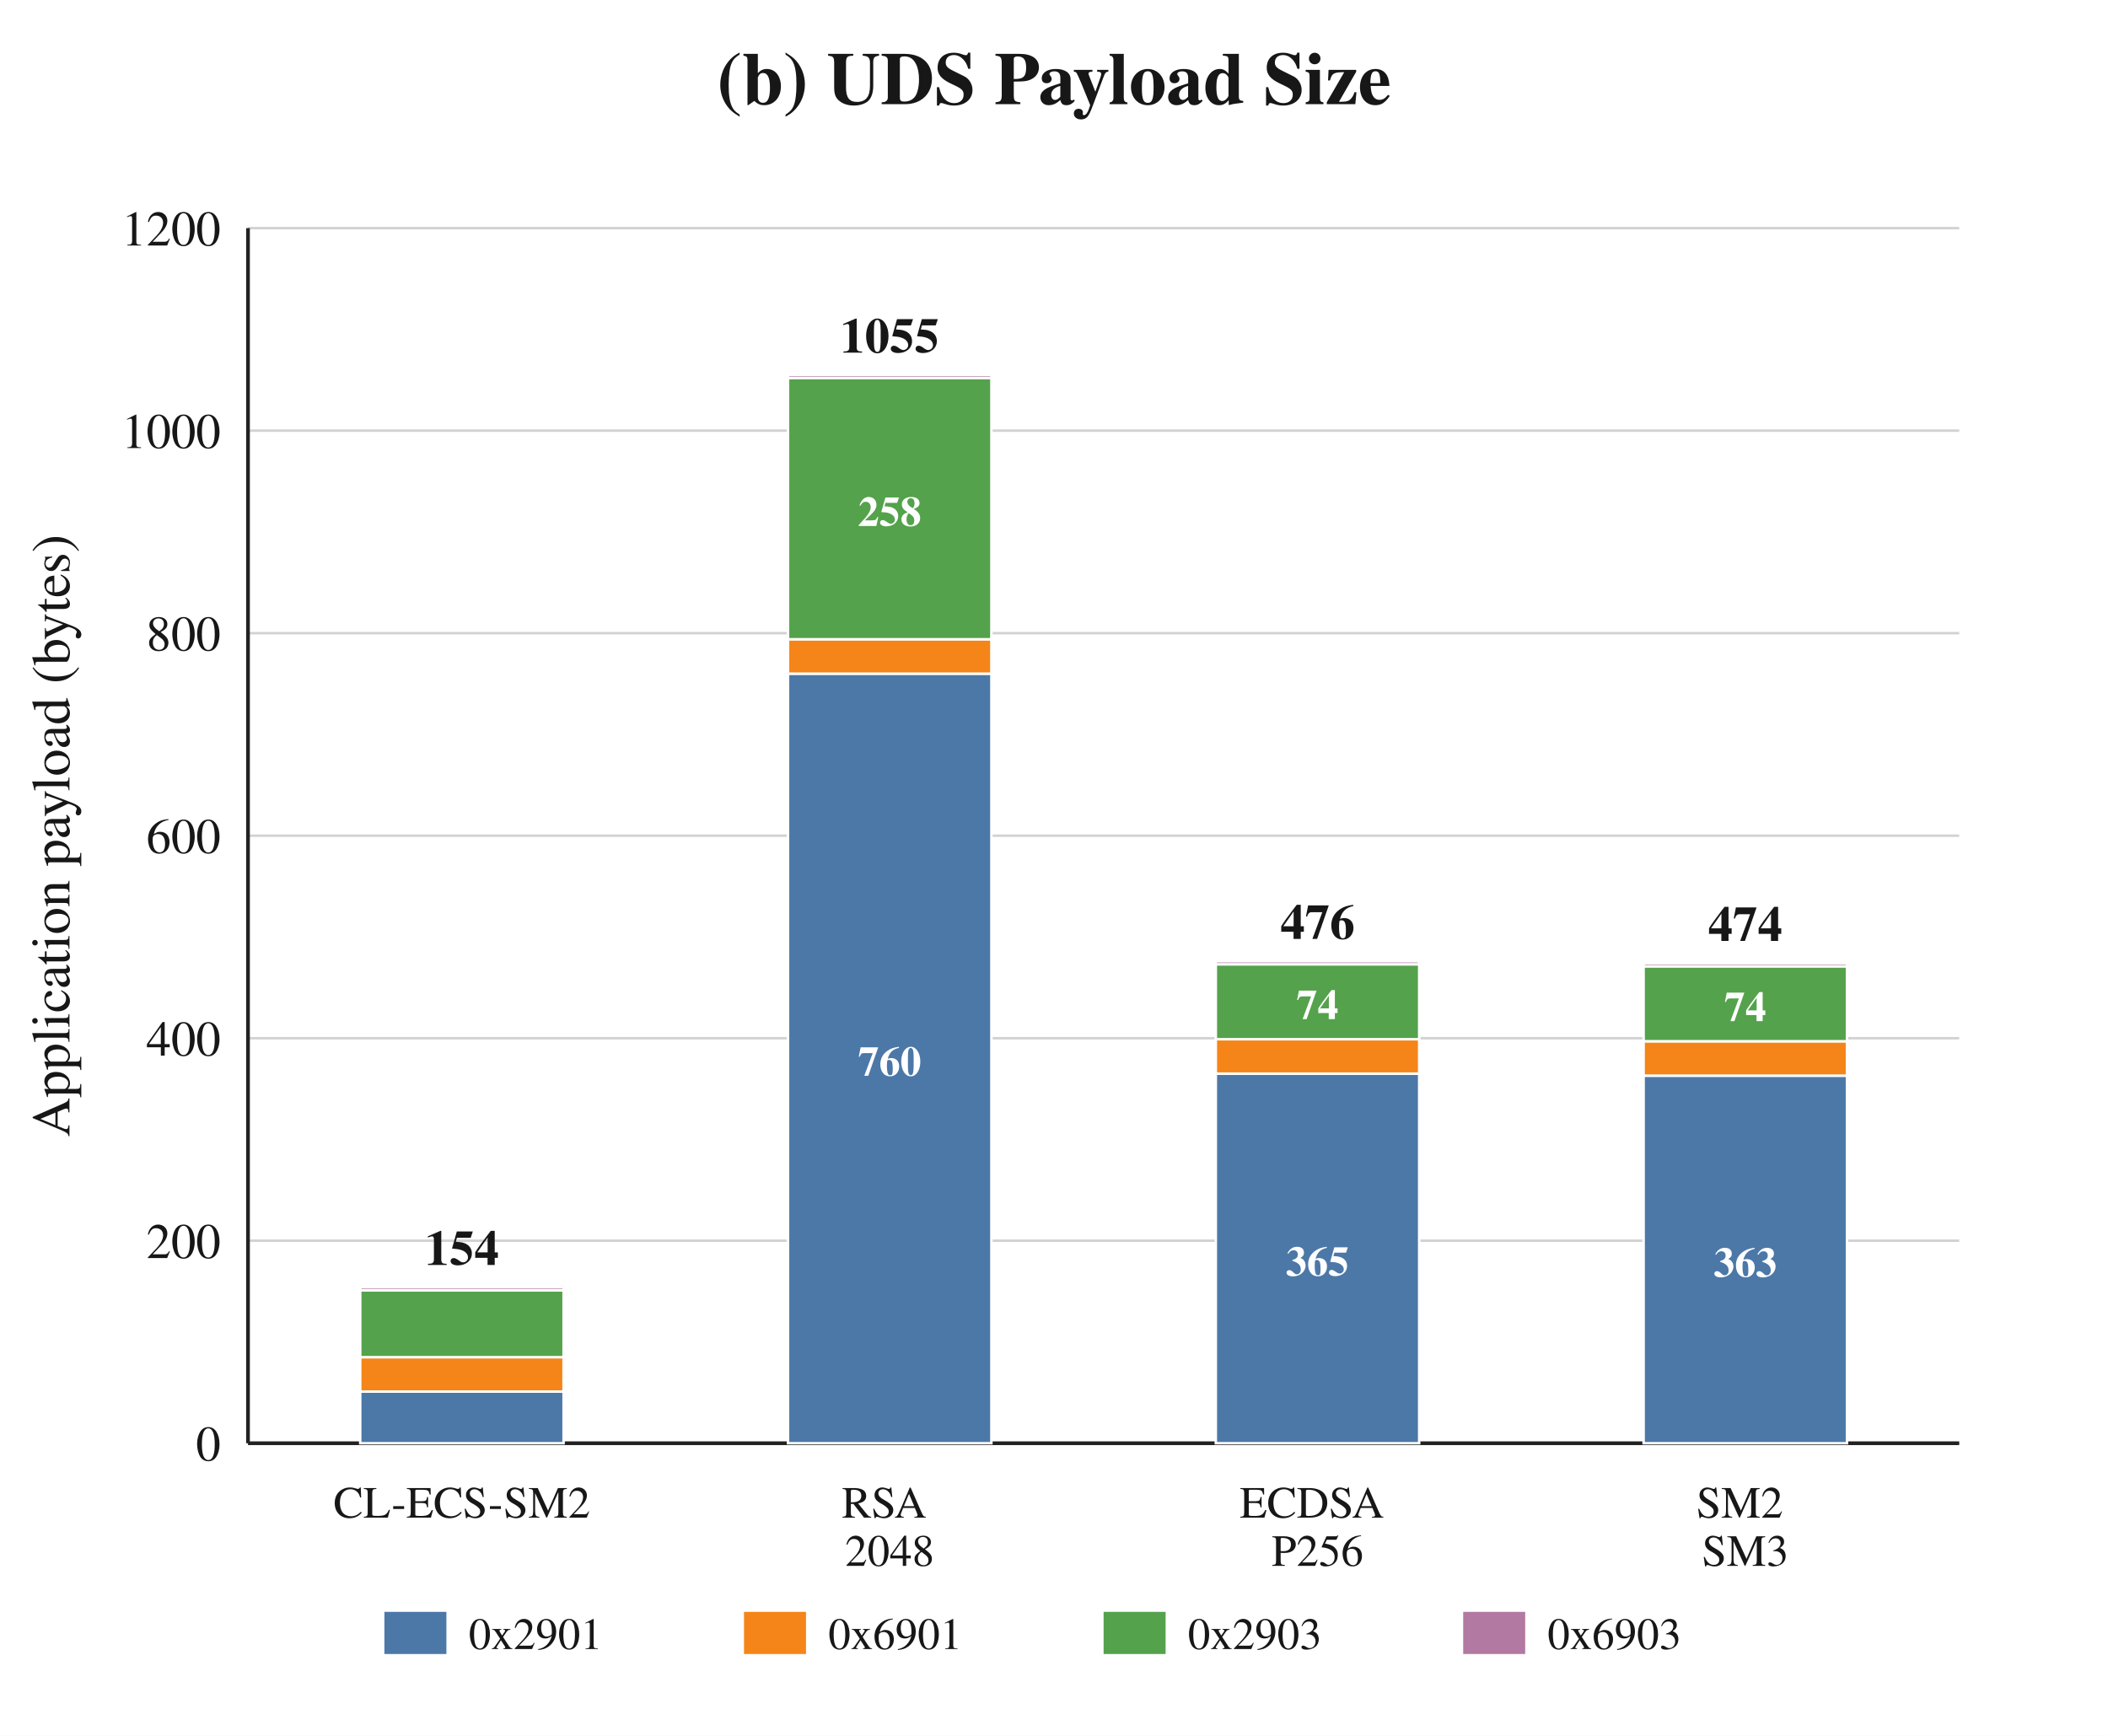
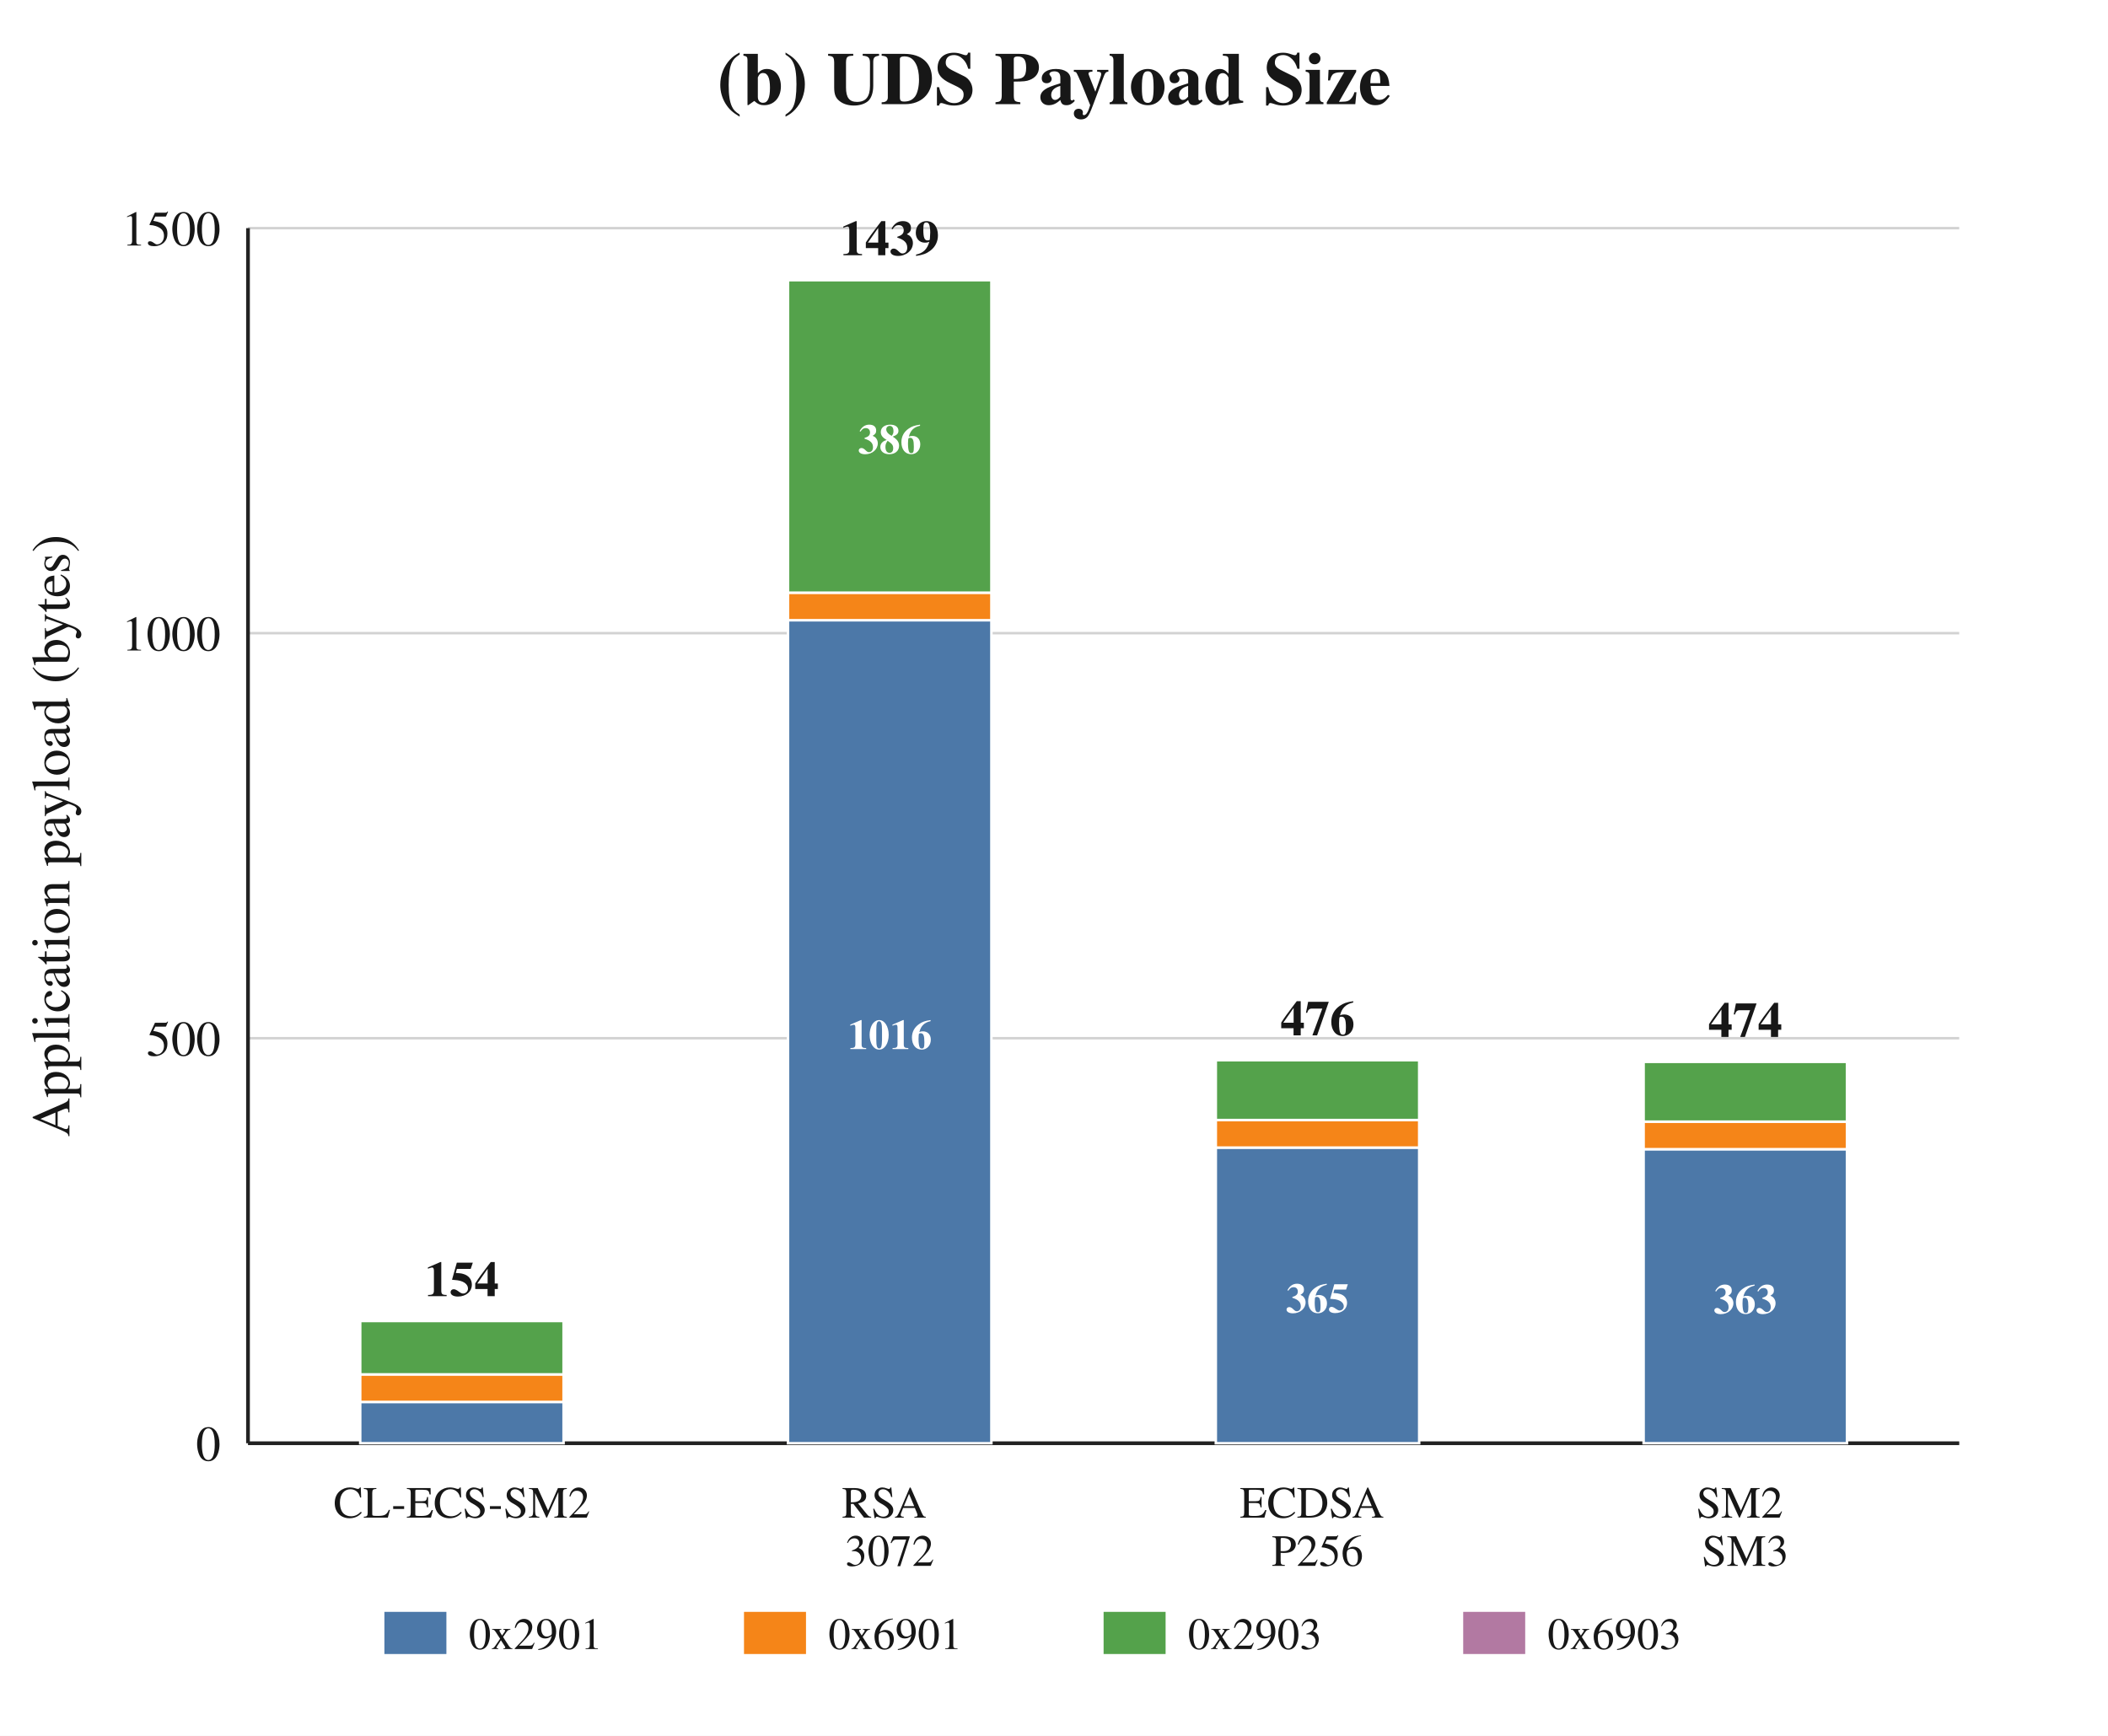
<svg xmlns="http://www.w3.org/2000/svg" width="850" height="700" viewBox="0 0 850 700" role="img">
  <defs>
    <pattern id="diag" width="8" height="8" patternUnits="userSpaceOnUse" patternTransform="rotate(45)">
      <line x1="0" y1="0" x2="0" y2="8" stroke="#111" stroke-width="1.4" opacity=".42" />
    </pattern>
    <pattern id="cross" width="9" height="9" patternUnits="userSpaceOnUse">
      <path d="M0 0L9 9M9 0L0 9" stroke="#111" stroke-width="1" opacity=".32" />
    </pattern>
    <pattern id="dots" width="8" height="8" patternUnits="userSpaceOnUse">
      <circle cx="2" cy="2" r="1.25" fill="#111" opacity=".42" />
    </pattern>
    <marker id="arrow" viewBox="0 0 10 10" refX="8" refY="5" markerWidth="7" markerHeight="7" orient="auto-start-reverse">
      <path d="M0 0L10 5L0 10z" fill="#555" />
    </marker>
    <pattern id="horiz" width="8" height="8" patternUnits="userSpaceOnUse">
      <line x1="0" y1="2" x2="8" y2="2" stroke="#111" stroke-width="1.2" opacity=".42" />
    </pattern>
  </defs>
  <rect width="100%" height="100%" fill="white" />
  <g font-family="Nimbus Roman, Noto Sans, serif" fill="#171717">
    <text x="425.00" y="42.00" font-size="30" text-anchor="middle" font-weight="bold">(b) UDS Payload Size</text>
    <line x1="100.00" y1="582.00" x2="790.00" y2="582.00" stroke="#D2D2D2" stroke-width="1" />
    <text x="89.00" y="589.00" font-size="20" text-anchor="end" font-weight="normal">0</text>
-     <line x1="100.00" y1="500.33" x2="790.00" y2="500.33" stroke="#D2D2D2" stroke-width="1" />
-     <text x="89.00" y="507.33" font-size="20" text-anchor="end" font-weight="normal">200</text>
    <line x1="100.00" y1="418.67" x2="790.00" y2="418.67" stroke="#D2D2D2" stroke-width="1" />
-     <text x="89.00" y="425.67" font-size="20" text-anchor="end" font-weight="normal">400</text>
-     <line x1="100.00" y1="337.00" x2="790.00" y2="337.00" stroke="#D2D2D2" stroke-width="1" />
-     <text x="89.00" y="344.00" font-size="20" text-anchor="end" font-weight="normal">600</text>
+     <text x="89.00" y="425.67" font-size="20" text-anchor="end" font-weight="normal">500</text>
    <line x1="100.00" y1="255.33" x2="790.00" y2="255.33" stroke="#D2D2D2" stroke-width="1" />
-     <text x="89.00" y="262.33" font-size="20" text-anchor="end" font-weight="normal">800</text>
-     <line x1="100.00" y1="173.67" x2="790.00" y2="173.67" stroke="#D2D2D2" stroke-width="1" />
-     <text x="89.00" y="180.67" font-size="20" text-anchor="end" font-weight="normal">1000</text>
+     <text x="89.00" y="262.33" font-size="20" text-anchor="end" font-weight="normal">1000</text>
    <line x1="100.00" y1="92.00" x2="790.00" y2="92.00" stroke="#D2D2D2" stroke-width="1" />
-     <text x="89.00" y="99.00" font-size="20" text-anchor="end" font-weight="normal">1200</text>
+     <text x="89.00" y="99.00" font-size="20" text-anchor="end" font-weight="normal">1500</text>
    <line x1="100.00" y1="92.00" x2="100.00" y2="582.00" stroke="#222" stroke-width="1.5" />
    <line x1="100.00" y1="582.00" x2="790.00" y2="582.00" stroke="#222" stroke-width="1.5" />
-     <rect x="145.25" y="561.17" width="82.00" height="20.83" fill="#4C78A8" stroke="white" stroke-width="1" />
-     <rect x="145.25" y="547.29" width="82.00" height="13.88" fill="#F58518" stroke="white" stroke-width="1" />
-     <rect x="145.25" y="520.34" width="82.00" height="26.95" fill="#54A24B" stroke="white" stroke-width="1" />
-     <rect x="145.25" y="519.12" width="82.00" height="1.23" fill="#B279A2" stroke="white" stroke-width="1" />
-     <text x="186.25" y="510.12" font-size="20" text-anchor="middle" font-weight="bold">154</text>
+     <rect x="145.25" y="565.34" width="82.00" height="16.66" fill="#4C78A8" stroke="white" stroke-width="1" />
+     <rect x="145.25" y="554.23" width="82.00" height="11.11" fill="#F58518" stroke="white" stroke-width="1" />
+     <rect x="145.25" y="532.67" width="82.00" height="21.56" fill="#54A24B" stroke="white" stroke-width="1" />
+     <rect x="145.25" y="531.69" width="82.00" height="0.98" fill="#B279A2" stroke="white" stroke-width="1" />
+     <text x="186.25" y="522.69" font-size="20" text-anchor="middle" font-weight="bold">154</text>
    <text x="186.25" y="612.00" font-size="18" text-anchor="middle" font-weight="normal">CL-ECS-SM2</text>
-     <rect x="317.75" y="271.67" width="82.00" height="310.33" fill="#4C78A8" stroke="white" stroke-width="1" />
-     <text x="358.75" y="433.83" font-size="17" text-anchor="middle" font-weight="bold" fill="white">760</text>
-     <rect x="317.75" y="257.78" width="82.00" height="13.88" fill="#F58518" stroke="white" stroke-width="1" />
-     <rect x="317.75" y="152.43" width="82.00" height="105.35" fill="#54A24B" stroke="white" stroke-width="1" />
-     <text x="358.75" y="212.11" font-size="17" text-anchor="middle" font-weight="bold" fill="white">258</text>
-     <rect x="317.75" y="151.21" width="82.00" height="1.23" fill="#B279A2" stroke="white" stroke-width="1" />
-     <text x="358.75" y="142.21" font-size="20" text-anchor="middle" font-weight="bold">1055</text>
+     <rect x="317.75" y="250.11" width="82.00" height="331.89" fill="#4C78A8" stroke="white" stroke-width="1" />
+     <text x="358.75" y="423.05" font-size="17" text-anchor="middle" font-weight="bold" fill="white">1016</text>
+     <rect x="317.75" y="239.00" width="82.00" height="11.11" fill="#F58518" stroke="white" stroke-width="1" />
+     <rect x="317.75" y="112.91" width="82.00" height="126.09" fill="#54A24B" stroke="white" stroke-width="1" />
+     <text x="358.75" y="182.95" font-size="17" text-anchor="middle" font-weight="bold" fill="white">386</text>
+     <rect x="317.75" y="111.93" width="82.00" height="0.98" fill="#B279A2" stroke="white" stroke-width="1" />
+     <text x="358.75" y="102.93" font-size="20" text-anchor="middle" font-weight="bold">1439</text>
    <text x="358.75" y="612.00" font-size="18" text-anchor="middle" font-weight="normal">
      <tspan x="358.75" dy="0em">RSA</tspan>
-       <tspan x="358.75" dy="1.08em">2048</tspan>
+       <tspan x="358.75" dy="1.08em">3072</tspan>
    </text>
-     <rect x="490.25" y="432.96" width="82.00" height="149.04" fill="#4C78A8" stroke="white" stroke-width="1" />
-     <text x="531.25" y="514.48" font-size="17" text-anchor="middle" font-weight="bold" fill="white">365</text>
-     <rect x="490.25" y="419.07" width="82.00" height="13.88" fill="#F58518" stroke="white" stroke-width="1" />
-     <rect x="490.25" y="388.86" width="82.00" height="30.22" fill="#54A24B" stroke="white" stroke-width="1" />
-     <text x="531.25" y="410.97" font-size="17" text-anchor="middle" font-weight="bold" fill="white">74</text>
-     <rect x="490.25" y="387.63" width="82.00" height="1.23" fill="#B279A2" stroke="white" stroke-width="1" />
-     <text x="531.25" y="378.63" font-size="20" text-anchor="middle" font-weight="bold">476</text>
+     <rect x="490.25" y="462.77" width="82.00" height="119.23" fill="#4C78A8" stroke="white" stroke-width="1" />
+     <text x="531.25" y="529.38" font-size="17" text-anchor="middle" font-weight="bold" fill="white">365</text>
+     <rect x="490.25" y="451.66" width="82.00" height="11.11" fill="#F58518" stroke="white" stroke-width="1" />
+     <rect x="490.25" y="427.49" width="82.00" height="24.17" fill="#54A24B" stroke="white" stroke-width="1" />
+     <rect x="490.25" y="426.51" width="82.00" height="0.98" fill="#B279A2" stroke="white" stroke-width="1" />
+     <text x="531.25" y="417.51" font-size="20" text-anchor="middle" font-weight="bold">476</text>
    <text x="531.25" y="612.00" font-size="18" text-anchor="middle" font-weight="normal">
      <tspan x="531.25" dy="0em">ECDSA</tspan>
      <tspan x="531.25" dy="1.08em">P256</tspan>
    </text>
-     <rect x="662.75" y="433.77" width="82.00" height="148.23" fill="#4C78A8" stroke="white" stroke-width="1" />
-     <text x="703.75" y="514.89" font-size="17" text-anchor="middle" font-weight="bold" fill="white">363</text>
-     <rect x="662.75" y="419.89" width="82.00" height="13.88" fill="#F58518" stroke="white" stroke-width="1" />
-     <rect x="662.75" y="389.67" width="82.00" height="30.22" fill="#54A24B" stroke="white" stroke-width="1" />
-     <text x="703.75" y="411.78" font-size="17" text-anchor="middle" font-weight="bold" fill="white">74</text>
-     <rect x="662.75" y="388.45" width="82.00" height="1.22" fill="#B279A2" stroke="white" stroke-width="1" />
-     <text x="703.75" y="379.45" font-size="20" text-anchor="middle" font-weight="bold">474</text>
+     <rect x="662.75" y="463.42" width="82.00" height="118.58" fill="#4C78A8" stroke="white" stroke-width="1" />
+     <text x="703.75" y="529.71" font-size="17" text-anchor="middle" font-weight="bold" fill="white">363</text>
+     <rect x="662.75" y="452.31" width="82.00" height="11.11" fill="#F58518" stroke="white" stroke-width="1" />
+     <rect x="662.75" y="428.14" width="82.00" height="24.17" fill="#54A24B" stroke="white" stroke-width="1" />
+     <rect x="662.75" y="427.16" width="82.00" height="0.98" fill="#B279A2" stroke="white" stroke-width="1" />
+     <text x="703.75" y="418.16" font-size="20" text-anchor="middle" font-weight="bold">474</text>
    <text x="703.75" y="612.00" font-size="18" text-anchor="middle" font-weight="normal">
      <tspan x="703.75" dy="0em">SM2</tspan>
      <tspan x="703.75" dy="1.08em">SM3</tspan>
    </text>
    <text x="28.00" y="337.00" font-size="22" text-anchor="middle" font-weight="normal" transform="rotate(-90 28 337.0)">Application payload (bytes)</text>
    <rect x="155.00" y="650.00" width="25.00" height="17.00" fill="#4C78A8" />
    <text x="189.00" y="665.00" font-size="18" text-anchor="start" font-weight="normal">0x2901</text>
    <rect x="300.00" y="650.00" width="25.00" height="17.00" fill="#F58518" />
    <text x="334.00" y="665.00" font-size="18" text-anchor="start" font-weight="normal">0x6901</text>
    <rect x="445.00" y="650.00" width="25.00" height="17.00" fill="#54A24B" />
    <text x="479.00" y="665.00" font-size="18" text-anchor="start" font-weight="normal">0x2903</text>
    <rect x="590.00" y="650.00" width="25.00" height="17.00" fill="#B279A2" />
    <text x="624.00" y="665.00" font-size="18" text-anchor="start" font-weight="normal">0x6903</text>
  </g>
</svg>
